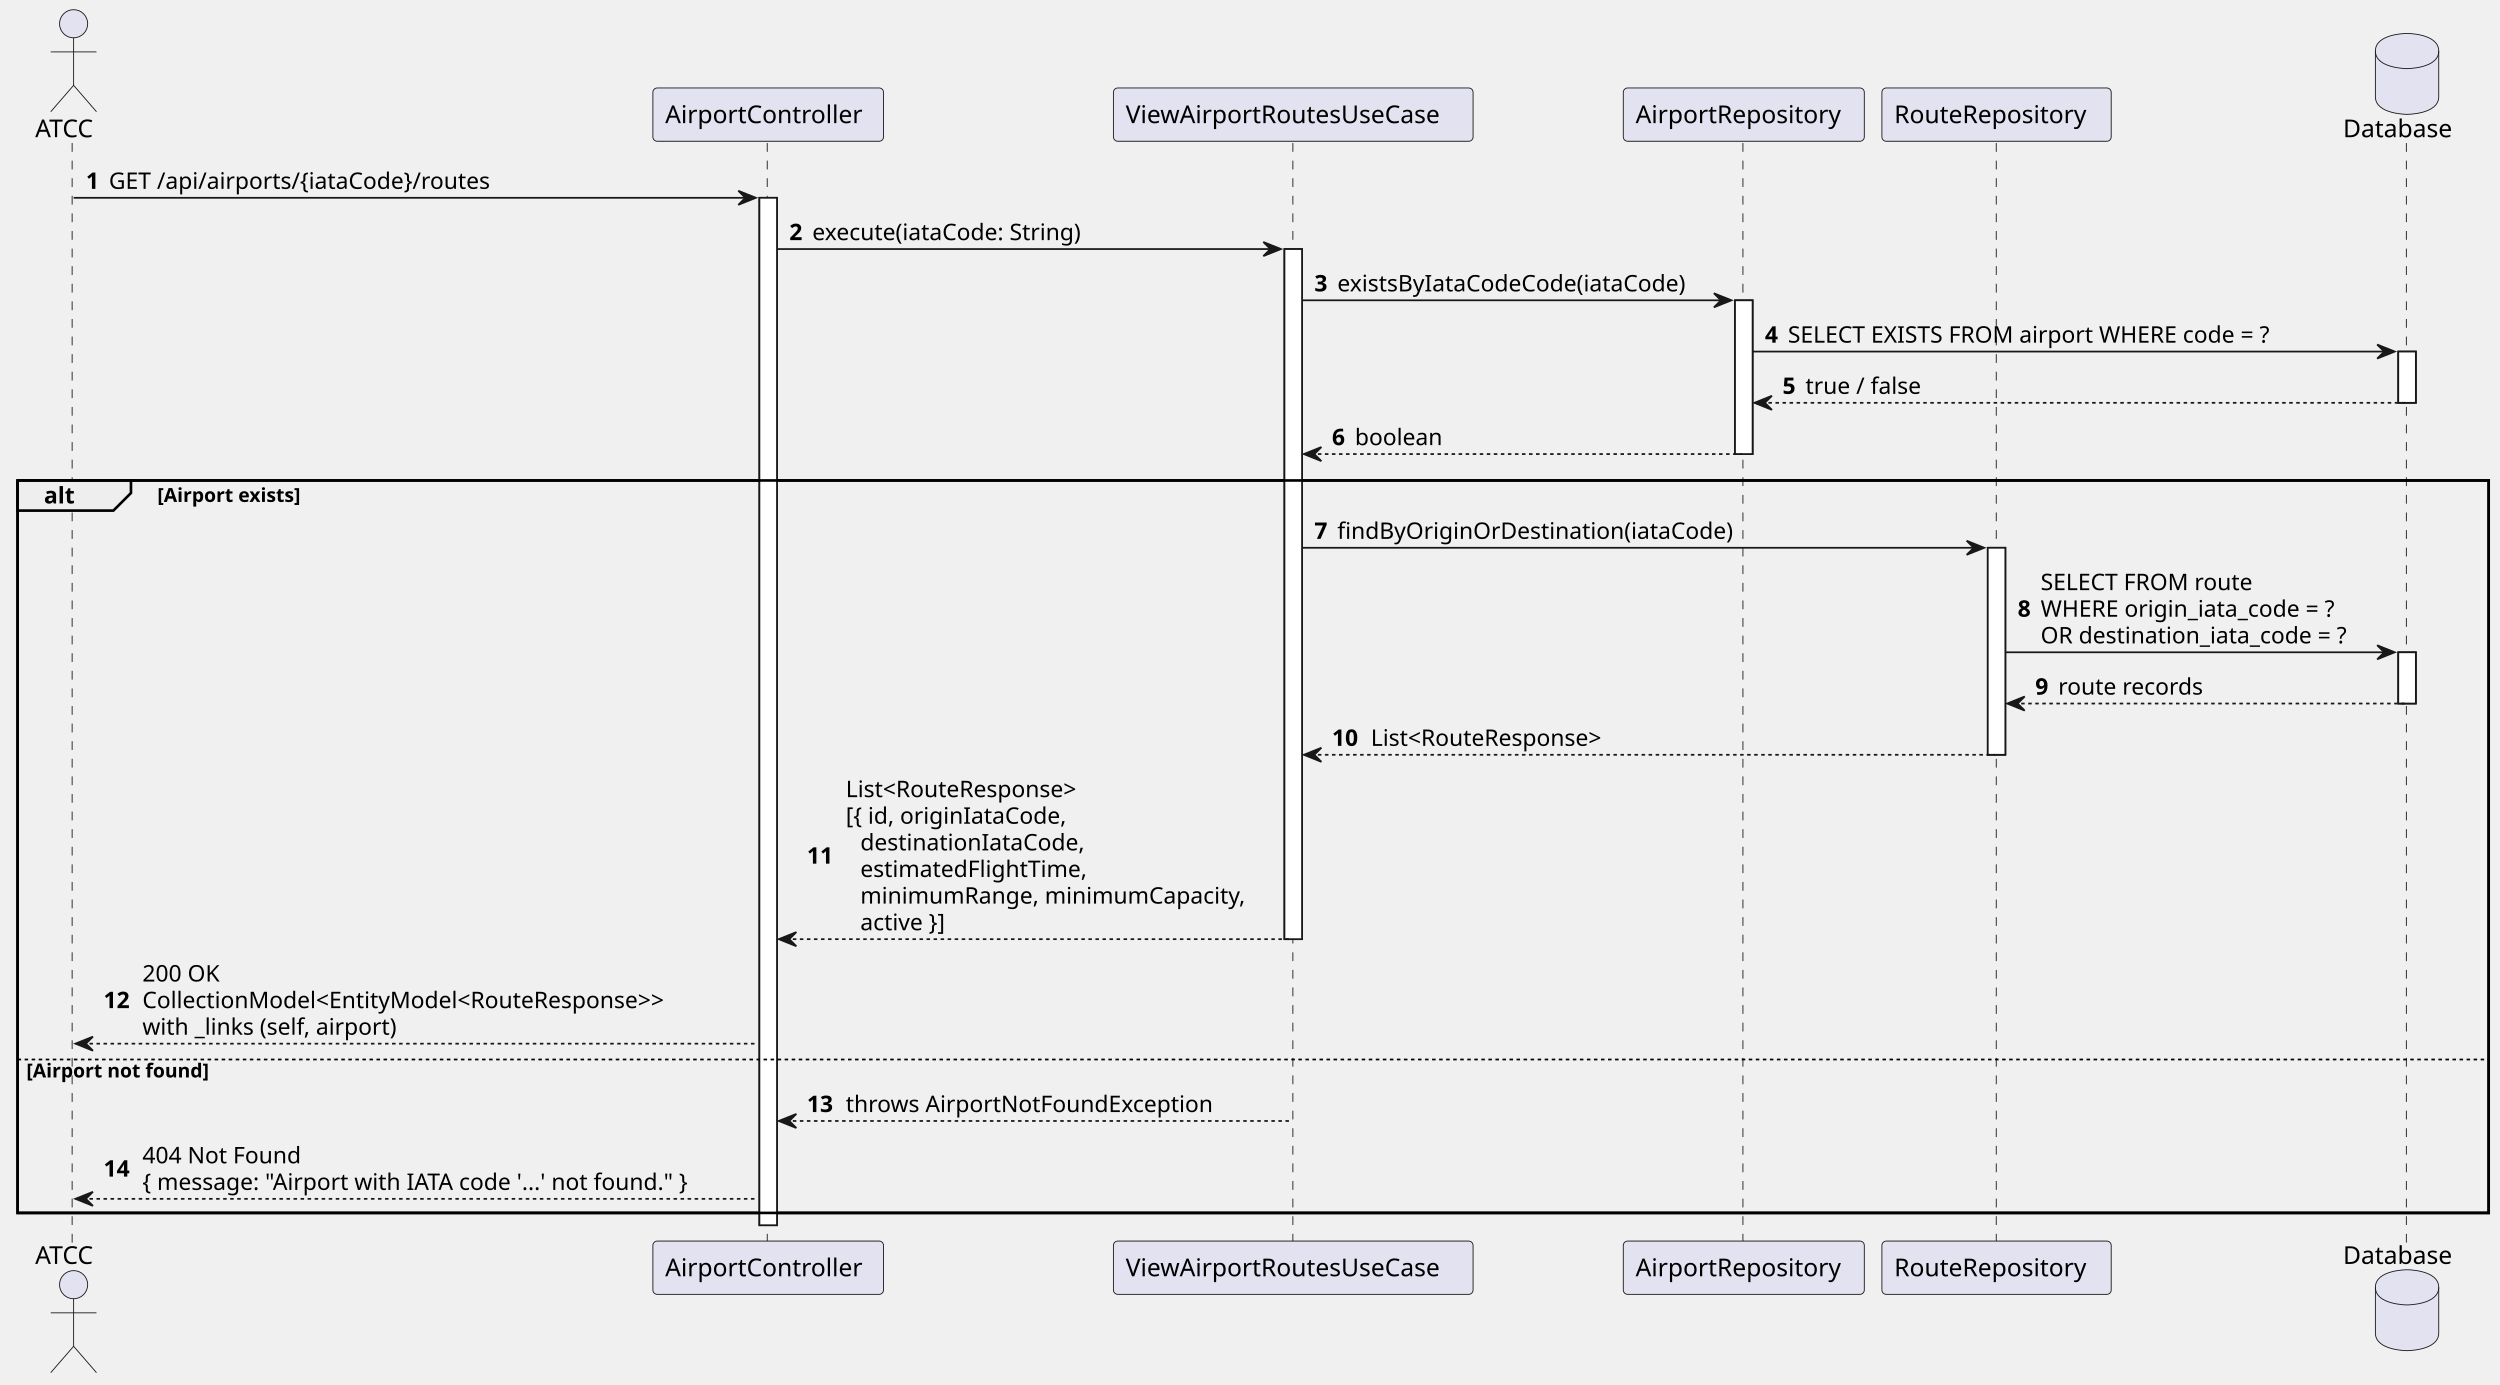
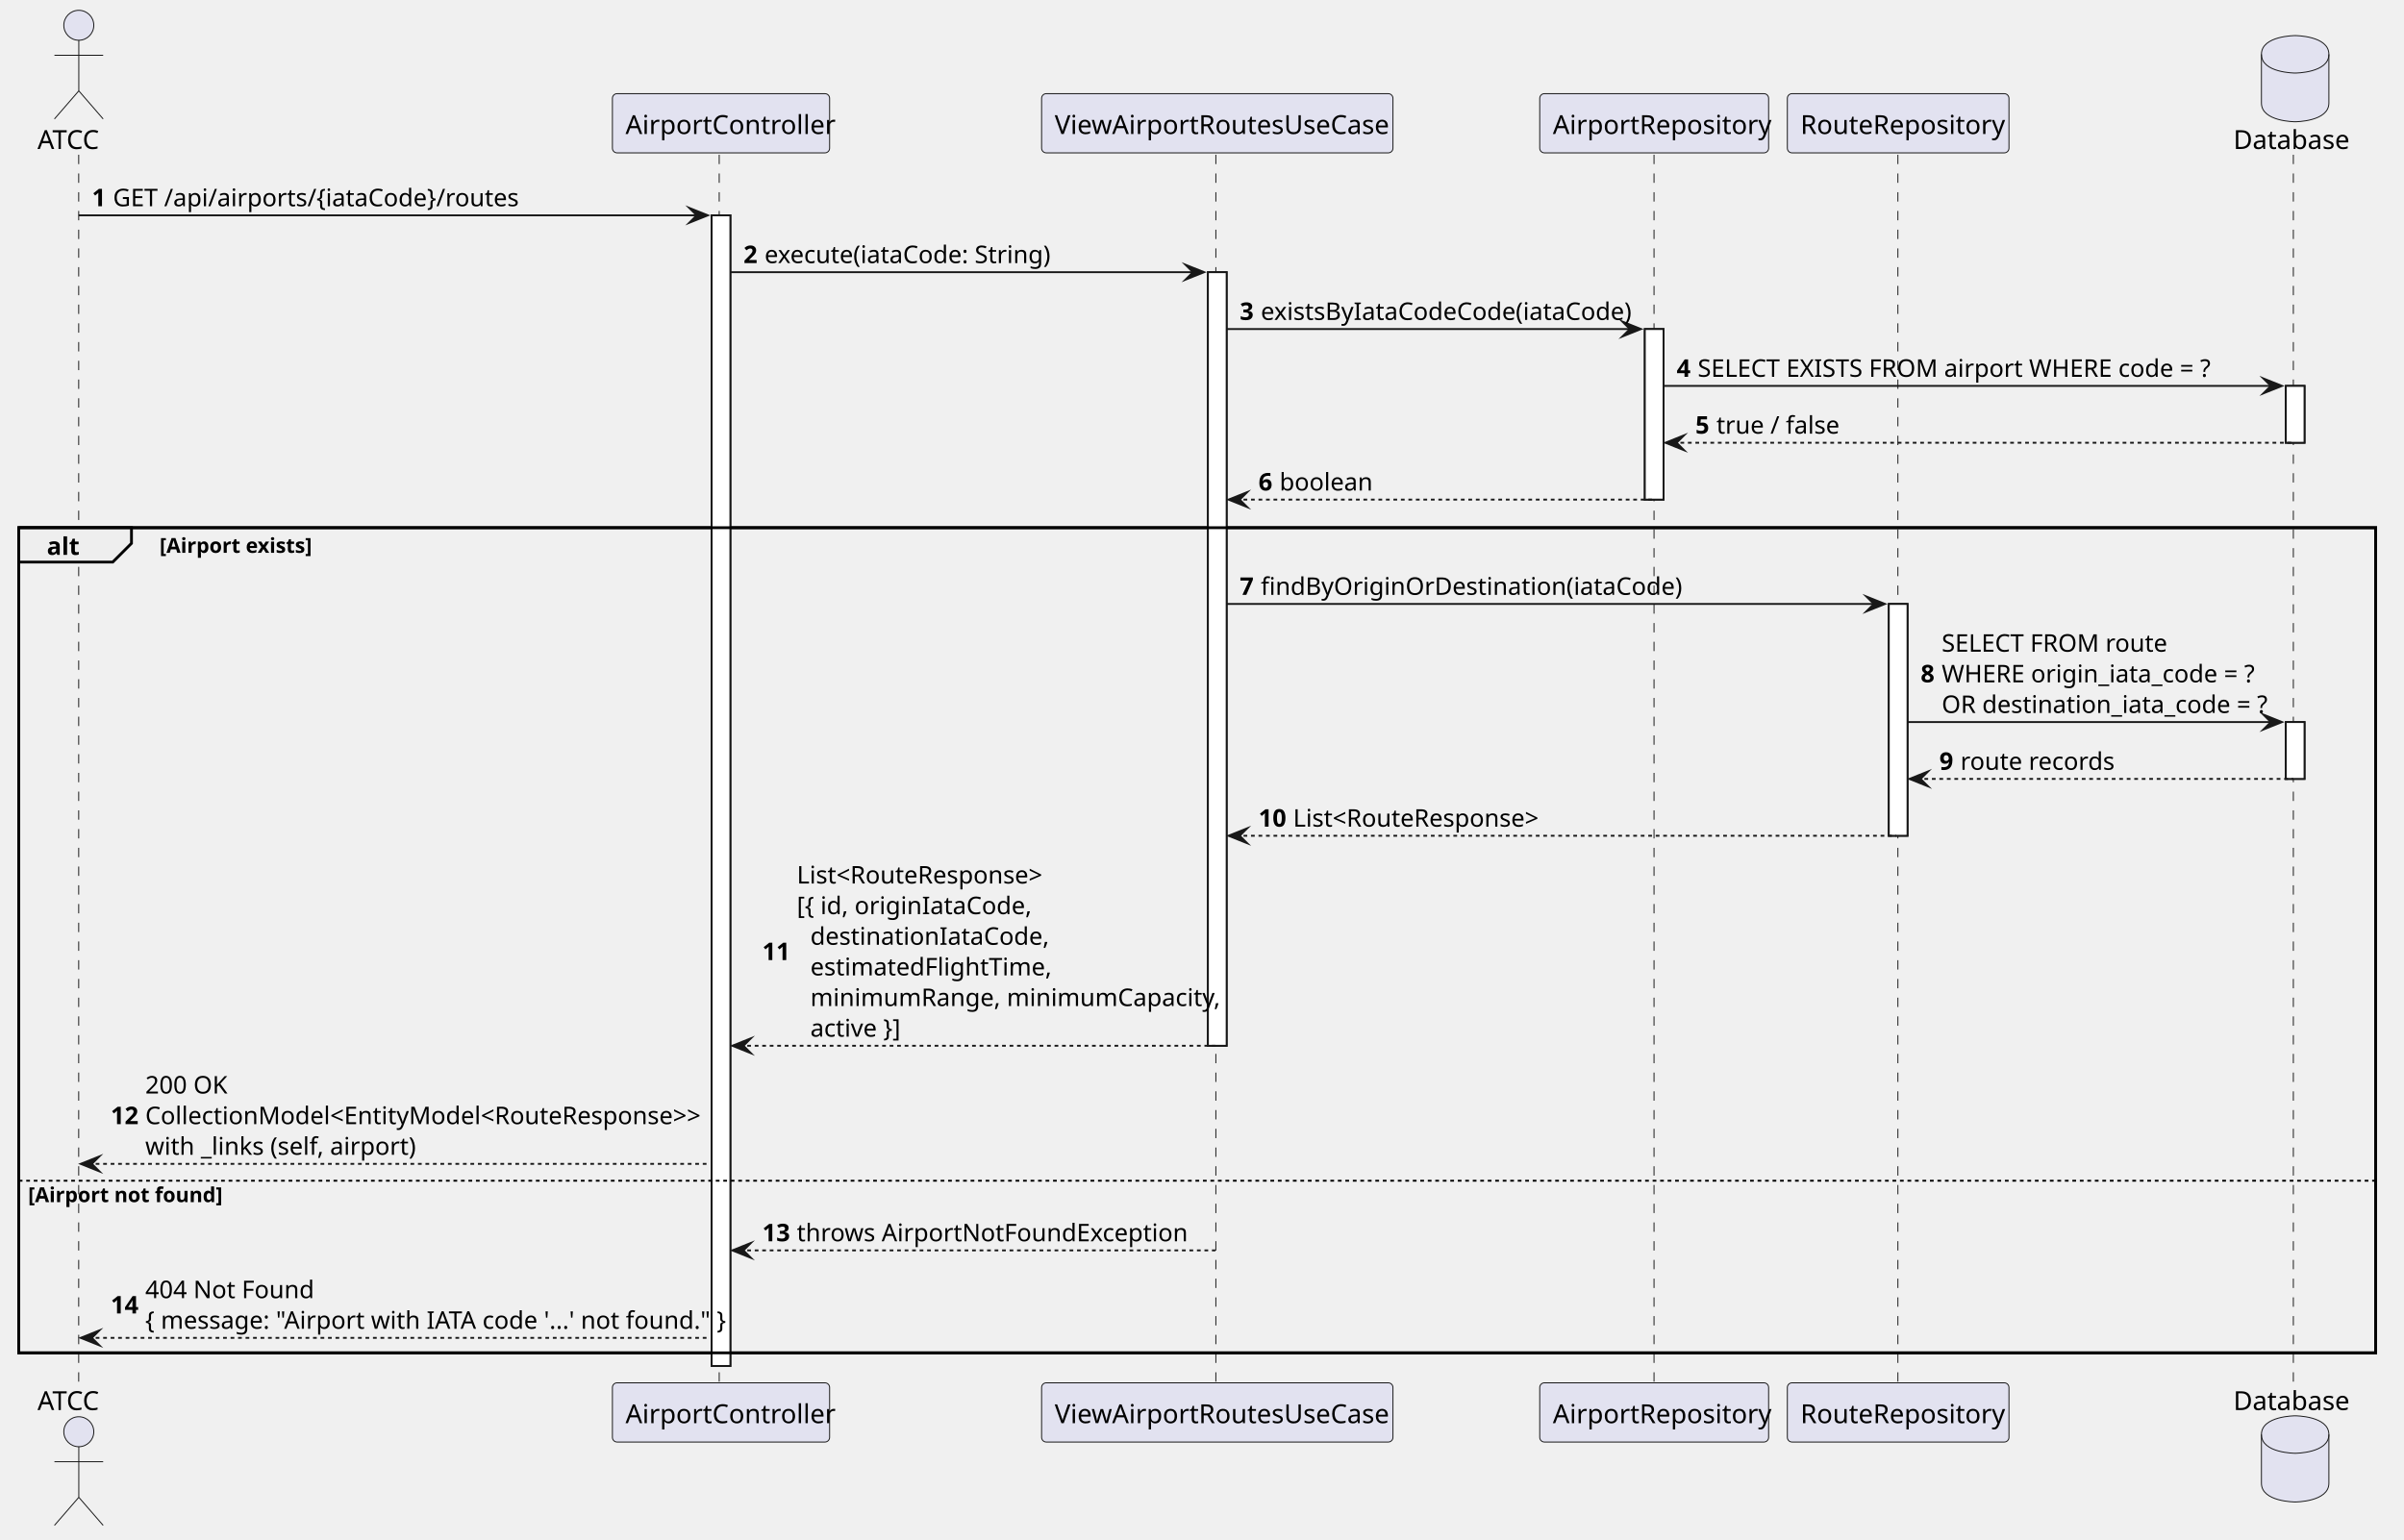
- <svg xmlns="http://www.w3.org/2000/svg" contentStyleType="text/css" data-diagram-type="SEQUENCE" height="787px" preserveAspectRatio="none" style="width:1421px;height:787px;background:#FFFFFF;" version="1.1" viewBox="0 0 1421 787" width="1421px" zoomAndPan="magnify">
+ <svg xmlns="http://www.w3.org/2000/svg" contentStyleType="text/css" data-diagram-type="SEQUENCE" height="822px" preserveAspectRatio="none" style="width:1283px;height:822px;background:#FFFFFF;" version="1.1" viewBox="0 0 1283 822" width="1283px" zoomAndPan="magnify">
  <defs />
  <g>
    <g>
-       <rect fill="#FFFFFF" height="583.992" style="stroke:#181818;stroke-width:1;" width="10" x="431.644" y="112.43" />
-     </g>
-     <g>
-       <rect fill="#FFFFFF" height="392.258" style="stroke:#181818;stroke-width:1;" width="10" x="730.082" y="141.562" />
-     </g>
-     <g>
-       <rect fill="#FFFFFF" height="87.398" style="stroke:#181818;stroke-width:1;" width="10" x="986.176" y="170.695" />
-     </g>
-     <g>
-       <rect fill="#FFFFFF" height="117.664" style="stroke:#181818;stroke-width:1;" width="10" x="1129.843" y="311.359" />
-     </g>
-     <g>
-       <rect fill="#FFFFFF" height="29.133" style="stroke:#181818;stroke-width:1;" width="10" x="1363.175" y="199.828" />
-     </g>
-     <g>
-       <rect fill="#FFFFFF" height="29.133" style="stroke:#181818;stroke-width:1;" width="10" x="1363.175" y="370.758" />
-     </g>
-     <rect fill="none" height="416.328" style="stroke:#000000;stroke-width:1.5;" width="1404.575" x="10" y="273.094" />
-     <g class="participant-lifeline" data-entity-uid="part1" data-qualified-name="ATCC" id="part1-lifeline">
-       <g>
-         <rect fill="#000000" fill-opacity="0" height="625.125" width="8" x="37.84" y="81.297" />
-         <line style="stroke:#181818;stroke-width:0.5;stroke-dasharray:5,5;" x1="41" x2="41" y1="81.297" y2="706.422" />
-       </g>
-     </g>
-     <g class="participant-lifeline" data-entity-uid="part2" data-qualified-name="Ctrl" id="part2-lifeline">
-       <g>
-         <rect fill="#000000" fill-opacity="0" height="625.125" width="8" x="432.644" y="81.297" />
-         <line style="stroke:#181818;stroke-width:0.5;stroke-dasharray:5,5;" x1="436.097" x2="436.097" y1="81.297" y2="706.422" />
-       </g>
-     </g>
-     <g class="participant-lifeline" data-entity-uid="part3" data-qualified-name="UC" id="part3-lifeline">
-       <g>
-         <rect fill="#000000" fill-opacity="0" height="625.125" width="8" x="731.082" y="81.297" />
-         <line style="stroke:#181818;stroke-width:0.5;stroke-dasharray:5,5;" x1="734.867" x2="734.867" y1="81.297" y2="706.422" />
-       </g>
-     </g>
-     <g class="participant-lifeline" data-entity-uid="part4" data-qualified-name="AirportRepo" id="part4-lifeline">
-       <g>
-         <rect fill="#000000" fill-opacity="0" height="625.125" width="8" x="987.176" y="81.297" />
-         <line style="stroke:#181818;stroke-width:0.5;stroke-dasharray:5,5;" x1="990.68" x2="990.68" y1="81.297" y2="706.422" />
-       </g>
-     </g>
-     <g class="participant-lifeline" data-entity-uid="part5" data-qualified-name="RouteRepo" id="part5-lifeline">
-       <g>
-         <rect fill="#000000" fill-opacity="0" height="625.125" width="8" x="1130.843" y="81.297" />
-         <line style="stroke:#181818;stroke-width:0.5;stroke-dasharray:5,5;" x1="1134.672" x2="1134.672" y1="81.297" y2="706.422" />
-       </g>
-     </g>
-     <g class="participant-lifeline" data-entity-uid="part6" data-qualified-name="DB" id="part6-lifeline">
-       <g>
-         <rect fill="#000000" fill-opacity="0" height="625.125" width="8" x="1364.175" y="81.297" />
-         <line style="stroke:#181818;stroke-width:0.5;stroke-dasharray:5,5;" x1="1367.774" x2="1367.774" y1="81.297" y2="706.422" />
-       </g>
-     </g>
-     <g class="participant participant-head" data-entity-uid="part1" data-qualified-name="ATCC" id="part1-head">
-       <text fill="#000000" font-family="sans-serif" font-size="14" lengthAdjust="spacing" textLength="37.68" x="20" y="77.995">ATCC</text>
-       <ellipse cx="41.84" cy="13.5" fill="#E2E2F0" rx="8" ry="8" style="stroke:#181818;stroke-width:0.5;" />
-       <path d="M41.84,21.5 L41.84,48.5 M28.84,29.5 L54.84,29.5 M41.84,48.5 L28.84,63.5 M41.84,48.5 L54.84,63.5" fill="none" style="stroke:#181818;stroke-width:0.5;" />
-     </g>
-     <g class="participant participant-tail" data-entity-uid="part1" data-qualified-name="ATCC" id="part1-tail">
-       <text fill="#000000" font-family="sans-serif" font-size="14" lengthAdjust="spacing" textLength="37.68" x="20" y="718.417">ATCC</text>
-       <ellipse cx="41.84" cy="730.219" fill="#E2E2F0" rx="8" ry="8" style="stroke:#181818;stroke-width:0.5;" />
-       <path d="M41.84,738.219 L41.84,765.219 M28.84,746.219 L54.84,746.219 M41.84,765.219 L28.84,780.219 M41.84,765.219 L54.84,780.219" fill="none" style="stroke:#181818;stroke-width:0.5;" />
-     </g>
-     <g class="participant participant-head" data-entity-uid="part2" data-qualified-name="Ctrl" id="part2-head">
-       <rect fill="#E2E2F0" height="30.297" rx="2.5" ry="2.5" style="stroke:#181818;stroke-width:0.5;" width="131.093" x="371.097" y="50" />
-       <text fill="#000000" font-family="sans-serif" font-size="14" lengthAdjust="spacing" textLength="117.093" x="378.097" y="69.995">AirportController</text>
-     </g>
-     <g class="participant participant-tail" data-entity-uid="part2" data-qualified-name="Ctrl" id="part2-tail">
-       <rect fill="#E2E2F0" height="30.297" rx="2.5" ry="2.5" style="stroke:#181818;stroke-width:0.5;" width="131.093" x="371.097" y="705.422" />
-       <text fill="#000000" font-family="sans-serif" font-size="14" lengthAdjust="spacing" textLength="117.093" x="378.097" y="725.417">AirportController</text>
-     </g>
-     <g class="participant participant-head" data-entity-uid="part3" data-qualified-name="UC" id="part3-head">
-       <rect fill="#E2E2F0" height="30.297" rx="2.5" ry="2.5" style="stroke:#181818;stroke-width:0.5;" width="204.429" x="632.867" y="50" />
-       <text fill="#000000" font-family="sans-serif" font-size="14" lengthAdjust="spacing" textLength="190.429" x="639.867" y="69.995">ViewAirportRoutesUseCase</text>
-     </g>
-     <g class="participant participant-tail" data-entity-uid="part3" data-qualified-name="UC" id="part3-tail">
-       <rect fill="#E2E2F0" height="30.297" rx="2.5" ry="2.5" style="stroke:#181818;stroke-width:0.5;" width="204.429" x="632.867" y="705.422" />
-       <text fill="#000000" font-family="sans-serif" font-size="14" lengthAdjust="spacing" textLength="190.429" x="639.867" y="725.417">ViewAirportRoutesUseCase</text>
-     </g>
-     <g class="participant participant-head" data-entity-uid="part4" data-qualified-name="AirportRepo" id="part4-head">
-       <rect fill="#E2E2F0" height="30.297" rx="2.5" ry="2.5" style="stroke:#181818;stroke-width:0.5;" width="136.992" x="922.68" y="50" />
-       <text fill="#000000" font-family="sans-serif" font-size="14" lengthAdjust="spacing" textLength="122.992" x="929.68" y="69.995">AirportRepository</text>
-     </g>
-     <g class="participant participant-tail" data-entity-uid="part4" data-qualified-name="AirportRepo" id="part4-tail">
-       <rect fill="#E2E2F0" height="30.297" rx="2.5" ry="2.5" style="stroke:#181818;stroke-width:0.5;" width="136.992" x="922.68" y="705.422" />
-       <text fill="#000000" font-family="sans-serif" font-size="14" lengthAdjust="spacing" textLength="122.992" x="929.68" y="725.417">AirportRepository</text>
-     </g>
-     <g class="participant participant-head" data-entity-uid="part5" data-qualified-name="RouteRepo" id="part5-head">
-       <rect fill="#E2E2F0" height="30.297" rx="2.5" ry="2.5" style="stroke:#181818;stroke-width:0.5;" width="130.341" x="1069.672" y="50" />
-       <text fill="#000000" font-family="sans-serif" font-size="14" lengthAdjust="spacing" textLength="116.341" x="1076.672" y="69.995">RouteRepository</text>
-     </g>
-     <g class="participant participant-tail" data-entity-uid="part5" data-qualified-name="RouteRepo" id="part5-tail">
-       <rect fill="#E2E2F0" height="30.297" rx="2.5" ry="2.5" style="stroke:#181818;stroke-width:0.5;" width="130.341" x="1069.672" y="705.422" />
-       <text fill="#000000" font-family="sans-serif" font-size="14" lengthAdjust="spacing" textLength="116.341" x="1076.672" y="725.417">RouteRepository</text>
-     </g>
-     <g class="participant participant-head" data-entity-uid="part6" data-qualified-name="DB" id="part6-head">
-       <text fill="#000000" font-family="sans-serif" font-size="14" lengthAdjust="spacing" textLength="66.801" x="1331.774" y="77.995">Database</text>
-       <path d="M1350.175,29 C1350.175,19 1368.175,19 1368.175,19 C1368.175,19 1386.175,19 1386.175,29 L1386.175,55 C1386.175,65 1368.175,65 1368.175,65 C1368.175,65 1350.175,65 1350.175,55 L1350.175,29" fill="#E2E2F0" style="stroke:#181818;stroke-width:0.5;" />
-       <path d="M1350.175,29 C1350.175,39 1368.175,39 1368.175,39 C1368.175,39 1386.175,39 1386.175,29" fill="none" style="stroke:#181818;stroke-width:0.5;" />
-     </g>
-     <g class="participant participant-tail" data-entity-uid="part6" data-qualified-name="DB" id="part6-tail">
-       <text fill="#000000" font-family="sans-serif" font-size="14" lengthAdjust="spacing" textLength="66.801" x="1331.774" y="718.417">Database</text>
-       <path d="M1350.175,731.719 C1350.175,721.719 1368.175,721.719 1368.175,721.719 C1368.175,721.719 1386.175,721.719 1386.175,731.719 L1386.175,757.719 C1386.175,767.719 1368.175,767.719 1368.175,767.719 C1368.175,767.719 1350.175,767.719 1350.175,757.719 L1350.175,731.719" fill="#E2E2F0" style="stroke:#181818;stroke-width:0.5;" />
-       <path d="M1350.175,731.719 C1350.175,741.719 1368.175,741.719 1368.175,741.719 C1368.175,741.719 1386.175,741.719 1386.175,731.719" fill="none" style="stroke:#181818;stroke-width:0.5;" />
-     </g>
-     <g>
-       <rect fill="#FFFFFF" height="583.992" style="stroke:#181818;stroke-width:1;" width="10" x="431.644" y="112.43" />
-     </g>
-     <g>
-       <rect fill="#FFFFFF" height="392.258" style="stroke:#181818;stroke-width:1;" width="10" x="730.082" y="141.562" />
-     </g>
-     <g>
-       <rect fill="#FFFFFF" height="87.398" style="stroke:#181818;stroke-width:1;" width="10" x="986.176" y="170.695" />
-     </g>
-     <g>
-       <rect fill="#FFFFFF" height="117.664" style="stroke:#181818;stroke-width:1;" width="10" x="1129.843" y="311.359" />
-     </g>
-     <g>
-       <rect fill="#FFFFFF" height="29.133" style="stroke:#181818;stroke-width:1;" width="10" x="1363.175" y="199.828" />
-     </g>
-     <g>
-       <rect fill="#FFFFFF" height="29.133" style="stroke:#181818;stroke-width:1;" width="10" x="1363.175" y="370.758" />
-     </g>
-     <g class="message" data-entity-1="part1" data-entity-2="part2" id="msg1">
-       <polygon fill="#181818" points="419.644,108.43,429.644,112.43,419.644,116.43,423.644,112.43" style="stroke:#181818;stroke-width:1;" />
-       <line style="stroke:#181818;stroke-width:1;" x1="41.84" x2="425.644" y1="112.43" y2="112.43" />
-       <text fill="#000000" font-family="sans-serif" font-size="13" font-weight="bold" lengthAdjust="spacing" textLength="9.045" x="48.84" y="107.364">1</text>
-       <text fill="#000000" font-family="sans-serif" font-size="13" lengthAdjust="spacing" textLength="233.924" x="61.885" y="107.364">GET /api/airports/{iataCode}/routes</text>
-     </g>
-     <g class="message" data-entity-1="part2" data-entity-2="part3" id="msg2">
-       <polygon fill="#181818" points="718.082,137.562,728.082,141.562,718.082,145.562,722.082,141.562" style="stroke:#181818;stroke-width:1;" />
-       <line style="stroke:#181818;stroke-width:1;" x1="441.644" x2="724.082" y1="141.562" y2="141.562" />
-       <text fill="#000000" font-family="sans-serif" font-size="13" font-weight="bold" lengthAdjust="spacing" textLength="9.045" x="448.644" y="136.497">2</text>
-       <text fill="#000000" font-family="sans-serif" font-size="13" lengthAdjust="spacing" textLength="167.546" x="461.689" y="136.497">execute(iataCode: String)</text>
-     </g>
-     <g class="message" data-entity-1="part3" data-entity-2="part4" id="msg3">
-       <polygon fill="#181818" points="974.176,166.695,984.176,170.695,974.176,174.695,978.176,170.695" style="stroke:#181818;stroke-width:1;" />
-       <line style="stroke:#181818;stroke-width:1;" x1="740.082" x2="980.176" y1="170.695" y2="170.695" />
-       <text fill="#000000" font-family="sans-serif" font-size="13" font-weight="bold" lengthAdjust="spacing" textLength="9.045" x="747.082" y="165.629">3</text>
-       <text fill="#000000" font-family="sans-serif" font-size="13" lengthAdjust="spacing" textLength="214.049" x="760.127" y="165.629">existsByIataCodeCode(iataCode)</text>
-     </g>
-     <g class="message" data-entity-1="part4" data-entity-2="part6" id="msg4">
-       <polygon fill="#181818" points="1351.175,195.828,1361.175,199.828,1351.175,203.828,1355.175,199.828" style="stroke:#181818;stroke-width:1;" />
-       <line style="stroke:#181818;stroke-width:1;" x1="996.176" x2="1357.175" y1="199.828" y2="199.828" />
-       <text fill="#000000" font-family="sans-serif" font-size="13" font-weight="bold" lengthAdjust="spacing" textLength="9.045" x="1003.176" y="194.762">4</text>
-       <text fill="#000000" font-family="sans-serif" font-size="13" lengthAdjust="spacing" textLength="302.028" x="1016.222" y="194.762">SELECT EXISTS FROM airport WHERE code = ?</text>
-     </g>
-     <g class="message" data-entity-1="part6" data-entity-2="part4" id="msg5">
-       <polygon fill="#181818" points="1007.176,224.961,997.176,228.961,1007.176,232.961,1003.176,228.961" style="stroke:#181818;stroke-width:1;" />
-       <line style="stroke:#181818;stroke-width:1;stroke-dasharray:2,2;" x1="1001.176" x2="1367.175" y1="228.961" y2="228.961" />
-       <text fill="#000000" font-family="sans-serif" font-size="13" font-weight="bold" lengthAdjust="spacing" textLength="9.045" x="1013.176" y="223.895">5</text>
-       <text fill="#000000" font-family="sans-serif" font-size="13" lengthAdjust="spacing" textLength="70.249" x="1026.222" y="223.895">true / false</text>
-     </g>
-     <g class="message" data-entity-1="part4" data-entity-2="part3" id="msg6">
-       <polygon fill="#181818" points="751.082,254.094,741.082,258.094,751.082,262.094,747.082,258.094" style="stroke:#181818;stroke-width:1;" />
-       <line style="stroke:#181818;stroke-width:1;stroke-dasharray:2,2;" x1="745.082" x2="990.176" y1="258.094" y2="258.094" />
-       <text fill="#000000" font-family="sans-serif" font-size="13" font-weight="bold" lengthAdjust="spacing" textLength="9.045" x="757.082" y="253.028">6</text>
-       <text fill="#000000" font-family="sans-serif" font-size="13" lengthAdjust="spacing" textLength="51.975" x="770.127" y="253.028">boolean</text>
-     </g>
-     <path d="M10,273.094 L74.443,273.094 L74.443,280.227 L64.443,290.227 L10,290.227 L10,273.094" fill="#EEEEEE" style="stroke:#000000;stroke-width:1.5;" />
-     <rect fill="none" height="416.328" style="stroke:#000000;stroke-width:1.5;" width="1404.575" x="10" y="273.094" />
-     <text fill="#000000" font-family="sans-serif" font-size="13" font-weight="bold" lengthAdjust="spacing" textLength="19.443" x="25" y="286.161">alt</text>
-     <text fill="#000000" font-family="sans-serif" font-size="11" font-weight="bold" lengthAdjust="spacing" textLength="94.386" x="89.443" y="285.304">[Airport exists]</text>
-     <g class="message" data-entity-1="part3" data-entity-2="part5" id="msg7">
-       <polygon fill="#181818" points="1117.843,307.359,1127.843,311.359,1117.843,315.359,1121.843,311.359" style="stroke:#181818;stroke-width:1;" />
-       <line style="stroke:#181818;stroke-width:1;" x1="740.082" x2="1123.843" y1="311.359" y2="311.359" />
-       <text fill="#000000" font-family="sans-serif" font-size="13" font-weight="bold" lengthAdjust="spacing" textLength="9.045" x="747.082" y="306.293">7</text>
-       <text fill="#000000" font-family="sans-serif" font-size="13" lengthAdjust="spacing" textLength="238.824" x="760.127" y="306.293">findByOriginOrDestination(iataCode)</text>
-     </g>
-     <g class="message" data-entity-1="part5" data-entity-2="part6" id="msg8">
-       <polygon fill="#181818" points="1351.175,366.758,1361.175,370.758,1351.175,374.758,1355.175,370.758" style="stroke:#181818;stroke-width:1;" />
-       <line style="stroke:#181818;stroke-width:1;" x1="1139.843" x2="1357.175" y1="370.758" y2="370.758" />
-       <text fill="#000000" font-family="sans-serif" font-size="13" font-weight="bold" lengthAdjust="spacing" textLength="9.045" x="1146.843" y="350.559">8</text>
-       <text fill="#000000" font-family="sans-serif" font-size="13" lengthAdjust="spacing" textLength="129.797" x="1159.888" y="335.426">SELECT FROM route</text>
-       <text fill="#000000" font-family="sans-serif" font-size="13" lengthAdjust="spacing" textLength="184.285" x="1159.888" y="350.559">WHERE origin_iata_code = ?</text>
-       <text fill="#000000" font-family="sans-serif" font-size="13" lengthAdjust="spacing" textLength="191.287" x="1159.888" y="365.692">OR destination_iata_code = ?</text>
-     </g>
-     <g class="message" data-entity-1="part6" data-entity-2="part5" id="msg9">
-       <polygon fill="#181818" points="1150.843,395.891,1140.843,399.891,1150.843,403.891,1146.843,399.891" style="stroke:#181818;stroke-width:1;" />
-       <line style="stroke:#181818;stroke-width:1;stroke-dasharray:2,2;" x1="1144.843" x2="1367.175" y1="399.891" y2="399.891" />
-       <text fill="#000000" font-family="sans-serif" font-size="13" font-weight="bold" lengthAdjust="spacing" textLength="9.045" x="1156.843" y="394.825">9</text>
-       <text fill="#000000" font-family="sans-serif" font-size="13" lengthAdjust="spacing" textLength="87.579" x="1169.888" y="394.825">route records</text>
-     </g>
-     <g class="message" data-entity-1="part5" data-entity-2="part3" id="msg10">
-       <polygon fill="#181818" points="751.082,425.023,741.082,429.023,751.082,433.023,747.082,429.023" style="stroke:#181818;stroke-width:1;" />
-       <line style="stroke:#181818;stroke-width:1;stroke-dasharray:2,2;" x1="745.082" x2="1133.843" y1="429.023" y2="429.023" />
-       <text fill="#000000" font-family="sans-serif" font-size="13" font-weight="bold" lengthAdjust="spacing" textLength="18.091" x="757.082" y="423.957">10</text>
-       <text fill="#000000" font-family="sans-serif" font-size="13" lengthAdjust="spacing" textLength="145.85" x="779.172" y="423.957">List&lt;RouteResponse&gt;</text>
-     </g>
-     <g class="message" data-entity-1="part3" data-entity-2="part2" id="msg11">
-       <polygon fill="#181818" points="452.644,529.82,442.644,533.82,452.644,537.82,448.644,533.82" style="stroke:#181818;stroke-width:1;" />
-       <line style="stroke:#181818;stroke-width:1;stroke-dasharray:2,2;" x1="446.644" x2="734.082" y1="533.82" y2="533.82" />
-       <text fill="#000000" font-family="sans-serif" font-size="13" font-weight="bold" lengthAdjust="spacing" textLength="18.091" x="458.644" y="490.922">11</text>
-       <text fill="#000000" font-family="sans-serif" font-size="13" lengthAdjust="spacing" textLength="145.85" x="480.734" y="453.09">List&lt;RouteResponse&gt;</text>
-       <text fill="#000000" font-family="sans-serif" font-size="13" lengthAdjust="spacing" textLength="136.894" x="480.734" y="468.223">[{ id, originIataCode,</text>
-       <text fill="#000000" font-family="sans-serif" font-size="13" lengthAdjust="spacing" textLength="135.116" x="488.999" y="483.356">destinationIataCode,</text>
-       <text fill="#000000" font-family="sans-serif" font-size="13" lengthAdjust="spacing" textLength="138.093" x="488.999" y="498.489">estimatedFlightTime,</text>
-       <text fill="#000000" font-family="sans-serif" font-size="13" lengthAdjust="spacing" textLength="234.083" x="488.999" y="513.622">minimumRange, minimumCapacity,</text>
-       <text fill="#000000" font-family="sans-serif" font-size="13" lengthAdjust="spacing" textLength="56.989" x="488.999" y="528.754">active }]</text>
-     </g>
-     <g class="message" data-entity-1="part2" data-entity-2="part1" id="msg12">
-       <polygon fill="#181818" points="52.84,589.219,42.84,593.219,52.84,597.219,48.84,593.219" style="stroke:#181818;stroke-width:1;" />
-       <line style="stroke:#181818;stroke-width:1;stroke-dasharray:2,2;" x1="46.84" x2="430.644" y1="593.219" y2="593.219" />
-       <text fill="#000000" font-family="sans-serif" font-size="13" font-weight="bold" lengthAdjust="spacing" textLength="18.091" x="58.84" y="573.02">12</text>
-       <text fill="#000000" font-family="sans-serif" font-size="13" lengthAdjust="spacing" textLength="47.703" x="80.931" y="557.887">200 OK</text>
-       <text fill="#000000" font-family="sans-serif" font-size="13" lengthAdjust="spacing" textLength="325.228" x="80.931" y="573.02">CollectionModel&lt;EntityModel&lt;RouteResponse&gt;&gt;</text>
-       <text fill="#000000" font-family="sans-serif" font-size="13" lengthAdjust="spacing" textLength="157.047" x="80.931" y="588.153">with _links (self, airport)</text>
-     </g>
-     <line style="stroke:#000000;stroke-width:1;stroke-dasharray:2,2;" x1="10" x2="1414.575" y1="602.219" y2="602.219" />
-     <text fill="#000000" font-family="sans-serif" font-size="11" font-weight="bold" lengthAdjust="spacing" textLength="118.062" x="15" y="612.429">[Airport not found]</text>
-     <g class="message" data-entity-1="part3" data-entity-2="part2" id="msg13">
-       <polygon fill="#181818" points="452.644,633.156,442.644,637.156,452.644,641.156,448.644,637.156" style="stroke:#181818;stroke-width:1;" />
-       <line style="stroke:#181818;stroke-width:1;stroke-dasharray:2,2;" x1="446.644" x2="734.082" y1="637.156" y2="637.156" />
-       <text fill="#000000" font-family="sans-serif" font-size="13" font-weight="bold" lengthAdjust="spacing" textLength="18.091" x="458.644" y="632.09">13</text>
-       <text fill="#000000" font-family="sans-serif" font-size="13" lengthAdjust="spacing" textLength="219.813" x="480.734" y="632.09">throws AirportNotFoundException</text>
-     </g>
-     <g class="message" data-entity-1="part2" data-entity-2="part1" id="msg14">
-       <polygon fill="#181818" points="52.84,677.422,42.84,681.422,52.84,685.422,48.84,681.422" style="stroke:#181818;stroke-width:1;" />
-       <line style="stroke:#181818;stroke-width:1;stroke-dasharray:2,2;" x1="46.84" x2="430.644" y1="681.422" y2="681.422" />
-       <text fill="#000000" font-family="sans-serif" font-size="13" font-weight="bold" lengthAdjust="spacing" textLength="18.091" x="58.84" y="668.79">14</text>
-       <text fill="#000000" font-family="sans-serif" font-size="13" lengthAdjust="spacing" textLength="96.015" x="80.931" y="661.223">404 Not Found</text>
-       <text fill="#000000" font-family="sans-serif" font-size="13" lengthAdjust="spacing" textLength="343.713" x="80.931" y="676.356">{ message: "Airport with IATA code '...' not found." }</text>
+       <rect fill="#FFFFFF" height="614.273" style="stroke:#181818;stroke-width:1;" width="10" x="379.802" y="114.961" />
+     </g>
+     <g>
+       <rect fill="#FFFFFF" height="412.977" style="stroke:#181818;stroke-width:1;" width="10" x="644.654" y="145.312" />
+     </g>
+     <g>
+       <rect fill="#FFFFFF" height="91.055" style="stroke:#181818;stroke-width:1;" width="10" x="877.821" y="175.664" />
+     </g>
+     <g>
+       <rect fill="#FFFFFF" height="123.758" style="stroke:#181818;stroke-width:1;" width="10" x="1008.035" y="322.422" />
+     </g>
+     <g>
+       <rect fill="#FFFFFF" height="30.352" style="stroke:#181818;stroke-width:1;" width="10" x="1219.912" y="206.016" />
+     </g>
+     <g>
+       <rect fill="#FFFFFF" height="30.352" style="stroke:#181818;stroke-width:1;" width="10" x="1219.912" y="385.477" />
+     </g>
+     <rect fill="none" height="440.516" style="stroke:#000000;stroke-width:1.5;" width="1257.877" x="10" y="281.719" />
+     <g class="participant-lifeline" data-entity-uid="part1" data-qualified-name="ATCC" data-source-line="2" id="part1-lifeline">
+       <g>
+         <rect fill="#000000" fill-opacity="0" height="656.625" width="8" x="38.055" y="82.609" />
+         <line style="stroke:#181818;stroke-width:0.5;stroke-dasharray:5,5;" x1="42" x2="42" y1="82.609" y2="739.234" />
+       </g>
+     </g>
+     <g class="participant-lifeline" data-entity-uid="part2" data-qualified-name="Ctrl" data-source-line="3" id="part2-lifeline">
+       <g>
+         <rect fill="#000000" fill-opacity="0" height="656.625" width="8" x="380.802" y="82.609" />
+         <line style="stroke:#181818;stroke-width:0.5;stroke-dasharray:5,5;" x1="383.84" x2="383.84" y1="82.609" y2="739.234" />
+       </g>
+     </g>
+     <g class="participant-lifeline" data-entity-uid="part3" data-qualified-name="UC" data-source-line="4" id="part3-lifeline">
+       <g>
+         <rect fill="#000000" fill-opacity="0" height="656.625" width="8" x="645.654" y="82.609" />
+         <line style="stroke:#181818;stroke-width:0.5;stroke-dasharray:5,5;" x1="648.896" x2="648.896" y1="82.609" y2="739.234" />
+       </g>
+     </g>
+     <g class="participant-lifeline" data-entity-uid="part4" data-qualified-name="AirportRepo" data-source-line="5" id="part4-lifeline">
+       <g>
+         <rect fill="#000000" fill-opacity="0" height="656.625" width="8" x="878.821" y="82.609" />
+         <line style="stroke:#181818;stroke-width:0.5;stroke-dasharray:5,5;" x1="882.746" x2="882.746" y1="82.609" y2="739.234" />
+       </g>
+     </g>
+     <g class="participant-lifeline" data-entity-uid="part5" data-qualified-name="RouteRepo" data-source-line="6" id="part5-lifeline">
+       <g>
+         <rect fill="#000000" fill-opacity="0" height="656.625" width="8" x="1009.035" y="82.609" />
+         <line style="stroke:#181818;stroke-width:0.5;stroke-dasharray:5,5;" x1="1012.897" x2="1012.897" y1="82.609" y2="739.234" />
+       </g>
+     </g>
+     <g class="participant-lifeline" data-entity-uid="part6" data-qualified-name="DB" data-source-line="7" id="part6-lifeline">
+       <g>
+         <rect fill="#000000" fill-opacity="0" height="656.625" width="8" x="1220.912" y="82.609" />
+         <line style="stroke:#181818;stroke-width:0.5;stroke-dasharray:5,5;" x1="1223.946" x2="1223.946" y1="82.609" y2="739.234" />
+       </g>
+     </g>
+     <g class="participant participant-head" data-entity-uid="part1" data-qualified-name="ATCC" data-source-line="2" id="part1-head">
+       <text fill="#000000" font-family="sans-serif" font-size="14" lengthAdjust="spacing" textLength="38.11" x="20" y="79.533">ATCC</text>
+       <ellipse cx="42.055" cy="13.5" fill="#E2E2F0" rx="8" ry="8" style="stroke:#181818;stroke-width:0.5;" />
+       <path d="M42.055,21.5 L42.055,48.5 M29.055,29.5 L55.055,29.5 M42.055,48.5 L29.055,63.5 M42.055,48.5 L55.055,63.5" fill="none" style="stroke:#181818;stroke-width:0.5;" />
+     </g>
+     <g class="participant participant-tail" data-entity-uid="part1" data-qualified-name="ATCC" data-source-line="2" id="part1-tail">
+       <text fill="#000000" font-family="sans-serif" font-size="14" lengthAdjust="spacing" textLength="38.11" x="20" y="752.768">ATCC</text>
+       <ellipse cx="42.055" cy="764.344" fill="#E2E2F0" rx="8" ry="8" style="stroke:#181818;stroke-width:0.5;" />
+       <path d="M42.055,772.344 L42.055,799.344 M29.055,780.344 L55.055,780.344 M42.055,799.344 L29.055,814.344 M42.055,799.344 L55.055,814.344" fill="none" style="stroke:#181818;stroke-width:0.5;" />
+     </g>
+     <g class="participant participant-head" data-entity-uid="part2" data-qualified-name="Ctrl" data-source-line="3" id="part2-head">
+       <rect fill="#E2E2F0" height="31.609" rx="2.5" ry="2.5" style="stroke:#181818;stroke-width:0.5;" width="115.924" x="326.84" y="50" />
+       <text fill="#000000" font-family="sans-serif" font-size="14" lengthAdjust="spacing" textLength="101.924" x="333.84" y="71.533">AirportController</text>
+     </g>
+     <g class="participant participant-tail" data-entity-uid="part2" data-qualified-name="Ctrl" data-source-line="3" id="part2-tail">
+       <rect fill="#E2E2F0" height="31.609" rx="2.5" ry="2.5" style="stroke:#181818;stroke-width:0.5;" width="115.924" x="326.84" y="738.234" />
+       <text fill="#000000" font-family="sans-serif" font-size="14" lengthAdjust="spacing" textLength="101.924" x="333.84" y="759.768">AirportController</text>
+     </g>
+     <g class="participant participant-head" data-entity-uid="part3" data-qualified-name="UC" data-source-line="4" id="part3-head">
+       <rect fill="#E2E2F0" height="31.609" rx="2.5" ry="2.5" style="stroke:#181818;stroke-width:0.5;" width="187.517" x="555.896" y="50" />
+       <text fill="#000000" font-family="sans-serif" font-size="14" lengthAdjust="spacing" textLength="173.517" x="562.896" y="71.533">ViewAirportRoutesUseCase</text>
+     </g>
+     <g class="participant participant-tail" data-entity-uid="part3" data-qualified-name="UC" data-source-line="4" id="part3-tail">
+       <rect fill="#E2E2F0" height="31.609" rx="2.5" ry="2.5" style="stroke:#181818;stroke-width:0.5;" width="187.517" x="555.896" y="738.234" />
+       <text fill="#000000" font-family="sans-serif" font-size="14" lengthAdjust="spacing" textLength="173.517" x="562.896" y="759.768">ViewAirportRoutesUseCase</text>
+     </g>
+     <g class="participant participant-head" data-entity-uid="part4" data-qualified-name="AirportRepo" data-source-line="5" id="part4-head">
+       <rect fill="#E2E2F0" height="31.609" rx="2.5" ry="2.5" style="stroke:#181818;stroke-width:0.5;" width="122.151" x="821.746" y="50" />
+       <text fill="#000000" font-family="sans-serif" font-size="14" lengthAdjust="spacing" textLength="108.151" x="828.746" y="71.533">AirportRepository</text>
+     </g>
+     <g class="participant participant-tail" data-entity-uid="part4" data-qualified-name="AirportRepo" data-source-line="5" id="part4-tail">
+       <rect fill="#E2E2F0" height="31.609" rx="2.5" ry="2.5" style="stroke:#181818;stroke-width:0.5;" width="122.151" x="821.746" y="738.234" />
+       <text fill="#000000" font-family="sans-serif" font-size="14" lengthAdjust="spacing" textLength="108.151" x="828.746" y="759.768">AirportRepository</text>
+     </g>
+     <g class="participant participant-head" data-entity-uid="part5" data-qualified-name="RouteRepo" data-source-line="6" id="part5-head">
+       <rect fill="#E2E2F0" height="31.609" rx="2.5" ry="2.5" style="stroke:#181818;stroke-width:0.5;" width="118.275" x="953.897" y="50" />
+       <text fill="#000000" font-family="sans-serif" font-size="14" lengthAdjust="spacing" textLength="104.275" x="960.897" y="71.533">RouteRepository</text>
+     </g>
+     <g class="participant participant-tail" data-entity-uid="part5" data-qualified-name="RouteRepo" data-source-line="6" id="part5-tail">
+       <rect fill="#E2E2F0" height="31.609" rx="2.5" ry="2.5" style="stroke:#181818;stroke-width:0.5;" width="118.275" x="953.897" y="738.234" />
+       <text fill="#000000" font-family="sans-serif" font-size="14" lengthAdjust="spacing" textLength="104.275" x="960.897" y="759.768">RouteRepository</text>
+     </g>
+     <g class="participant participant-head" data-entity-uid="part6" data-qualified-name="DB" data-source-line="7" id="part6-head">
+       <text fill="#000000" font-family="sans-serif" font-size="14" lengthAdjust="spacing" textLength="59.931" x="1191.946" y="79.533">Database</text>
+       <path d="M1206.912,29 C1206.912,19 1224.912,19 1224.912,19 C1224.912,19 1242.912,19 1242.912,29 L1242.912,55 C1242.912,65 1224.912,65 1224.912,65 C1224.912,65 1206.912,65 1206.912,55 L1206.912,29" fill="#E2E2F0" style="stroke:#181818;stroke-width:0.5;" />
+       <path d="M1206.912,29 C1206.912,39 1224.912,39 1224.912,39 C1224.912,39 1242.912,39 1242.912,29" fill="none" style="stroke:#181818;stroke-width:0.5;" />
+     </g>
+     <g class="participant participant-tail" data-entity-uid="part6" data-qualified-name="DB" data-source-line="7" id="part6-tail">
+       <text fill="#000000" font-family="sans-serif" font-size="14" lengthAdjust="spacing" textLength="59.931" x="1191.946" y="752.768">Database</text>
+       <path d="M1206.912,765.844 C1206.912,755.844 1224.912,755.844 1224.912,755.844 C1224.912,755.844 1242.912,755.844 1242.912,765.844 L1242.912,791.844 C1242.912,801.844 1224.912,801.844 1224.912,801.844 C1224.912,801.844 1206.912,801.844 1206.912,791.844 L1206.912,765.844" fill="#E2E2F0" style="stroke:#181818;stroke-width:0.5;" />
+       <path d="M1206.912,765.844 C1206.912,775.844 1224.912,775.844 1224.912,775.844 C1224.912,775.844 1242.912,775.844 1242.912,765.844" fill="none" style="stroke:#181818;stroke-width:0.5;" />
+     </g>
+     <g>
+       <rect fill="#FFFFFF" height="614.273" style="stroke:#181818;stroke-width:1;" width="10" x="379.802" y="114.961" />
+     </g>
+     <g>
+       <rect fill="#FFFFFF" height="412.977" style="stroke:#181818;stroke-width:1;" width="10" x="644.654" y="145.312" />
+     </g>
+     <g>
+       <rect fill="#FFFFFF" height="91.055" style="stroke:#181818;stroke-width:1;" width="10" x="877.821" y="175.664" />
+     </g>
+     <g>
+       <rect fill="#FFFFFF" height="123.758" style="stroke:#181818;stroke-width:1;" width="10" x="1008.035" y="322.422" />
+     </g>
+     <g>
+       <rect fill="#FFFFFF" height="30.352" style="stroke:#181818;stroke-width:1;" width="10" x="1219.912" y="206.016" />
+     </g>
+     <g>
+       <rect fill="#FFFFFF" height="30.352" style="stroke:#181818;stroke-width:1;" width="10" x="1219.912" y="385.477" />
+     </g>
+     <g class="message" data-entity-1="part1" data-entity-2="part2" data-source-line="9" id="msg1">
+       <polygon fill="#181818" points="367.802,110.961,377.802,114.961,367.802,118.961,371.802,114.961" style="stroke:#181818;stroke-width:1;stroke-linejoin:miter;stroke-miterlimit:10;" />
+       <line style="stroke:#181818;stroke-width:1;" x1="42.055" x2="373.802" y1="114.961" y2="114.961" />
+       <text fill="#000000" font-family="sans-serif" font-size="13" font-weight="700" lengthAdjust="spacing" textLength="7.23" x="49.055" y="110.105">1</text>
+       <text fill="#000000" font-family="sans-serif" font-size="13" lengthAdjust="spacing" textLength="202.332" x="60.285" y="110.105">GET /api/airports/{iataCode}/routes</text>
+     </g>
+     <g class="message" data-entity-1="part2" data-entity-2="part3" data-source-line="12" id="msg2">
+       <polygon fill="#181818" points="632.654,141.312,642.654,145.312,632.654,149.312,636.654,145.312" style="stroke:#181818;stroke-width:1;stroke-linejoin:miter;stroke-miterlimit:10;" />
+       <line style="stroke:#181818;stroke-width:1;" x1="389.802" x2="638.654" y1="145.312" y2="145.312" />
+       <text fill="#000000" font-family="sans-serif" font-size="13" font-weight="700" lengthAdjust="spacing" textLength="7.23" x="396.802" y="140.456">2</text>
+       <text fill="#000000" font-family="sans-serif" font-size="13" lengthAdjust="spacing" textLength="147.412" x="408.032" y="140.456">execute(iataCode: String)</text>
+     </g>
+     <g class="message" data-entity-1="part3" data-entity-2="part4" data-source-line="15" id="msg3">
+       <polygon fill="#181818" points="865.821,171.664,875.821,175.664,865.821,179.664,869.821,175.664" style="stroke:#181818;stroke-width:1;stroke-linejoin:miter;stroke-miterlimit:10;" />
+       <line style="stroke:#181818;stroke-width:1;" x1="654.654" x2="871.821" y1="175.664" y2="175.664" />
+       <text fill="#000000" font-family="sans-serif" font-size="13" font-weight="700" lengthAdjust="spacing" textLength="7.23" x="661.654" y="170.808">3</text>
+       <text fill="#000000" font-family="sans-serif" font-size="13" lengthAdjust="spacing" textLength="192.937" x="672.884" y="170.808">existsByIataCodeCode(iataCode)</text>
+     </g>
+     <g class="message" data-entity-1="part4" data-entity-2="part6" data-source-line="17" id="msg4">
+       <polygon fill="#181818" points="1207.912,202.016,1217.912,206.016,1207.912,210.016,1211.912,206.016" style="stroke:#181818;stroke-width:1;stroke-linejoin:miter;stroke-miterlimit:10;" />
+       <line style="stroke:#181818;stroke-width:1;" x1="887.821" x2="1213.912" y1="206.016" y2="206.016" />
+       <text fill="#000000" font-family="sans-serif" font-size="13" font-weight="700" lengthAdjust="spacing" textLength="7.23" x="894.821" y="201.159">4</text>
+       <text fill="#000000" font-family="sans-serif" font-size="13" lengthAdjust="spacing" textLength="288.609" x="906.051" y="201.159">SELECT EXISTS FROM airport WHERE code = ?</text>
+     </g>
+     <g class="message" data-entity-1="part6" data-entity-2="part4" data-source-line="19" id="msg5">
+       <polygon fill="#181818" points="898.821,232.367,888.821,236.367,898.821,240.367,894.821,236.367" style="stroke:#181818;stroke-width:1;stroke-linejoin:miter;stroke-miterlimit:10;" />
+       <line style="stroke:#181818;stroke-width:1;stroke-dasharray:2,2;" x1="892.821" x2="1223.912" y1="236.367" y2="236.367" />
+       <text fill="#000000" font-family="sans-serif" font-size="13" font-weight="700" lengthAdjust="spacing" textLength="7.23" x="904.821" y="231.511">5</text>
+       <text fill="#000000" font-family="sans-serif" font-size="13" lengthAdjust="spacing" textLength="60.696" x="916.051" y="231.511">true / false</text>
+     </g>
+     <g class="message" data-entity-1="part4" data-entity-2="part3" data-source-line="21" id="msg6">
+       <polygon fill="#181818" points="665.654,262.719,655.654,266.719,665.654,270.719,661.654,266.719" style="stroke:#181818;stroke-width:1;stroke-linejoin:miter;stroke-miterlimit:10;" />
+       <line style="stroke:#181818;stroke-width:1;stroke-dasharray:2,2;" x1="659.654" x2="881.821" y1="266.719" y2="266.719" />
+       <text fill="#000000" font-family="sans-serif" font-size="13" font-weight="700" lengthAdjust="spacing" textLength="7.23" x="671.654" y="261.862">6</text>
+       <text fill="#000000" font-family="sans-serif" font-size="13" lengthAdjust="spacing" textLength="46.268" x="682.884" y="261.862">boolean</text>
+     </g>
+     <path d="M10,281.719 L70.171,281.719 L70.171,290.07 L60.171,300.07 L10,300.07 L10,281.719" fill="#EEEEEE" style="stroke:#000000;stroke-width:1.5;" />
+     <rect fill="none" height="440.516" style="stroke:#000000;stroke-width:1.5;" width="1257.877" x="10" y="281.719" />
+     <text fill="#000000" font-family="sans-serif" font-size="13" font-weight="700" lengthAdjust="spacing" textLength="15.171" x="25" y="296.214">alt</text>
+     <text fill="#000000" font-family="sans-serif" font-size="11" font-weight="700" lengthAdjust="spacing" textLength="78.235" x="85.171" y="295.138">[Airport exists]</text>
+     <g class="message" data-entity-1="part3" data-entity-2="part5" data-source-line="25" id="msg7">
+       <polygon fill="#181818" points="996.035,318.422,1006.035,322.422,996.035,326.422,1000.035,322.422" style="stroke:#181818;stroke-width:1;stroke-linejoin:miter;stroke-miterlimit:10;" />
+       <line style="stroke:#181818;stroke-width:1;" x1="654.654" x2="1002.035" y1="322.422" y2="322.422" />
+       <text fill="#000000" font-family="sans-serif" font-size="13" font-weight="700" lengthAdjust="spacing" textLength="7.23" x="661.654" y="317.565">7</text>
+       <text fill="#000000" font-family="sans-serif" font-size="13" lengthAdjust="spacing" textLength="210.983" x="672.884" y="317.565">findByOriginOrDestination(iataCode)</text>
+     </g>
+     <g class="message" data-entity-1="part5" data-entity-2="part6" data-source-line="27" id="msg8">
+       <polygon fill="#181818" points="1207.912,381.477,1217.912,385.477,1207.912,389.477,1211.912,385.477" style="stroke:#181818;stroke-width:1;stroke-linejoin:miter;stroke-miterlimit:10;" />
+       <line style="stroke:#181818;stroke-width:1;" x1="1018.035" x2="1213.912" y1="385.477" y2="385.477" />
+       <text fill="#000000" font-family="sans-serif" font-size="13" font-weight="700" lengthAdjust="spacing" textLength="7.23" x="1025.035" y="364.269">8</text>
+       <text fill="#000000" font-family="sans-serif" font-size="13" lengthAdjust="spacing" textLength="125.696" x="1036.265" y="347.917">SELECT FROM route</text>
+       <text fill="#000000" font-family="sans-serif" font-size="13" lengthAdjust="spacing" textLength="169.451" x="1036.265" y="364.269">WHERE origin_iata_code = ?</text>
+       <text fill="#000000" font-family="sans-serif" font-size="13" lengthAdjust="spacing" textLength="171.647" x="1036.265" y="380.62">OR destination_iata_code = ?</text>
+     </g>
+     <g class="message" data-entity-1="part6" data-entity-2="part5" data-source-line="29" id="msg9">
+       <polygon fill="#181818" points="1029.035,411.828,1019.035,415.828,1029.035,419.828,1025.035,415.828" style="stroke:#181818;stroke-width:1;stroke-linejoin:miter;stroke-miterlimit:10;" />
+       <line style="stroke:#181818;stroke-width:1;stroke-dasharray:2,2;" x1="1023.035" x2="1223.912" y1="415.828" y2="415.828" />
+       <text fill="#000000" font-family="sans-serif" font-size="13" font-weight="700" lengthAdjust="spacing" textLength="7.23" x="1035.035" y="410.972">9</text>
+       <text fill="#000000" font-family="sans-serif" font-size="13" lengthAdjust="spacing" textLength="76.591" x="1046.265" y="410.972">route records</text>
+     </g>
+     <g class="message" data-entity-1="part5" data-entity-2="part3" data-source-line="31" id="msg10">
+       <polygon fill="#181818" points="665.654,442.18,655.654,446.18,665.654,450.18,661.654,446.18" style="stroke:#181818;stroke-width:1;stroke-linejoin:miter;stroke-miterlimit:10;" />
+       <line style="stroke:#181818;stroke-width:1;stroke-dasharray:2,2;" x1="659.654" x2="1012.035" y1="446.18" y2="446.18" />
+       <text fill="#000000" font-family="sans-serif" font-size="13" font-weight="700" lengthAdjust="spacing" textLength="14.46" x="671.654" y="441.323">10</text>
+       <text fill="#000000" font-family="sans-serif" font-size="13" lengthAdjust="spacing" textLength="128.642" x="690.114" y="441.323">List&lt;RouteResponse&gt;</text>
+     </g>
+     <g class="message" data-entity-1="part3" data-entity-2="part2" data-source-line="34" id="msg11">
+       <polygon fill="#181818" points="400.802,554.289,390.802,558.289,400.802,562.289,396.802,558.289" style="stroke:#181818;stroke-width:1;stroke-linejoin:miter;stroke-miterlimit:10;" />
+       <line style="stroke:#181818;stroke-width:1;stroke-dasharray:2,2;" x1="394.802" x2="648.654" y1="558.289" y2="558.289" />
+       <text fill="#000000" font-family="sans-serif" font-size="13" font-weight="700" lengthAdjust="spacing" textLength="14.46" x="406.802" y="512.554">11</text>
+       <text fill="#000000" font-family="sans-serif" font-size="13" lengthAdjust="spacing" textLength="128.642" x="425.262" y="471.675">List&lt;RouteResponse&gt;</text>
+       <text fill="#000000" font-family="sans-serif" font-size="13" lengthAdjust="spacing" textLength="117.076" x="425.262" y="488.026">[{ id, originIataCode,</text>
+       <text fill="#000000" font-family="sans-serif" font-size="13" lengthAdjust="spacing" textLength="119.253" x="432.485" y="504.378">destinationIataCode,</text>
+       <text fill="#000000" font-family="sans-serif" font-size="13" lengthAdjust="spacing" textLength="120.65" x="432.485" y="520.73">estimatedFlightTime,</text>
+       <text fill="#000000" font-family="sans-serif" font-size="13" lengthAdjust="spacing" textLength="205.169" x="432.485" y="537.081">minimumRange, minimumCapacity,</text>
+       <text fill="#000000" font-family="sans-serif" font-size="13" lengthAdjust="spacing" textLength="45.525" x="432.485" y="553.433">active }]</text>
+     </g>
+     <g class="message" data-entity-1="part2" data-entity-2="part1" data-source-line="37" id="msg12">
+       <polygon fill="#181818" points="53.055,617.344,43.055,621.344,53.055,625.344,49.055,621.344" style="stroke:#181818;stroke-width:1;stroke-linejoin:miter;stroke-miterlimit:10;" />
+       <line style="stroke:#181818;stroke-width:1;stroke-dasharray:2,2;" x1="47.055" x2="378.802" y1="621.344" y2="621.344" />
+       <text fill="#000000" font-family="sans-serif" font-size="13" font-weight="700" lengthAdjust="spacing" textLength="14.46" x="59.055" y="600.136">12</text>
+       <text fill="#000000" font-family="sans-serif" font-size="13" lengthAdjust="spacing" textLength="44.084" x="77.515" y="583.784">200 OK</text>
+       <text fill="#000000" font-family="sans-serif" font-size="13" lengthAdjust="spacing" textLength="284.007" x="77.515" y="600.136">CollectionModel&lt;EntityModel&lt;RouteResponse&gt;&gt;</text>
+       <text fill="#000000" font-family="sans-serif" font-size="13" lengthAdjust="spacing" textLength="136.538" x="77.515" y="616.487">with _links (self, airport)</text>
+     </g>
+     <line style="stroke:#000000;stroke-width:1;stroke-dasharray:2,2;" x1="10" x2="1267.877" y1="630.344" y2="630.344" />
+     <text fill="#000000" font-family="sans-serif" font-size="11" font-weight="700" lengthAdjust="spacing" textLength="97.743" x="15" y="641.763">[Airport not found]</text>
+     <g class="message" data-entity-1="part3" data-entity-2="part2" data-source-line="39" id="msg13">
+       <polygon fill="#181818" points="400.802,663.531,390.802,667.531,400.802,671.531,396.802,667.531" style="stroke:#181818;stroke-width:1;stroke-linejoin:miter;stroke-miterlimit:10;" />
+       <line style="stroke:#181818;stroke-width:1;stroke-dasharray:2,2;" x1="394.802" x2="648.654" y1="667.531" y2="667.531" />
+       <text fill="#000000" font-family="sans-serif" font-size="13" font-weight="700" lengthAdjust="spacing" textLength="14.46" x="406.802" y="662.675">13</text>
+       <text fill="#000000" font-family="sans-serif" font-size="13" lengthAdjust="spacing" textLength="194.372" x="425.262" y="662.675">throws AirportNotFoundException</text>
+     </g>
+     <g class="message" data-entity-1="part2" data-entity-2="part1" data-source-line="40" id="msg14">
+       <polygon fill="#181818" points="53.055,710.234,43.055,714.234,53.055,718.234,49.055,714.234" style="stroke:#181818;stroke-width:1;stroke-linejoin:miter;stroke-miterlimit:10;" />
+       <line style="stroke:#181818;stroke-width:1;stroke-dasharray:2,2;" x1="47.055" x2="378.802" y1="714.234" y2="714.234" />
+       <text fill="#000000" font-family="sans-serif" font-size="13" font-weight="700" lengthAdjust="spacing" textLength="14.46" x="59.055" y="701.202">14</text>
+       <text fill="#000000" font-family="sans-serif" font-size="13" lengthAdjust="spacing" textLength="86.004" x="77.515" y="693.026">404 Not Found</text>
+       <text fill="#000000" font-family="sans-serif" font-size="13" lengthAdjust="spacing" textLength="295.287" x="77.515" y="709.378">{ message: "Airport with IATA code '...' not found." }</text>
    </g>
  </g>
</svg>
